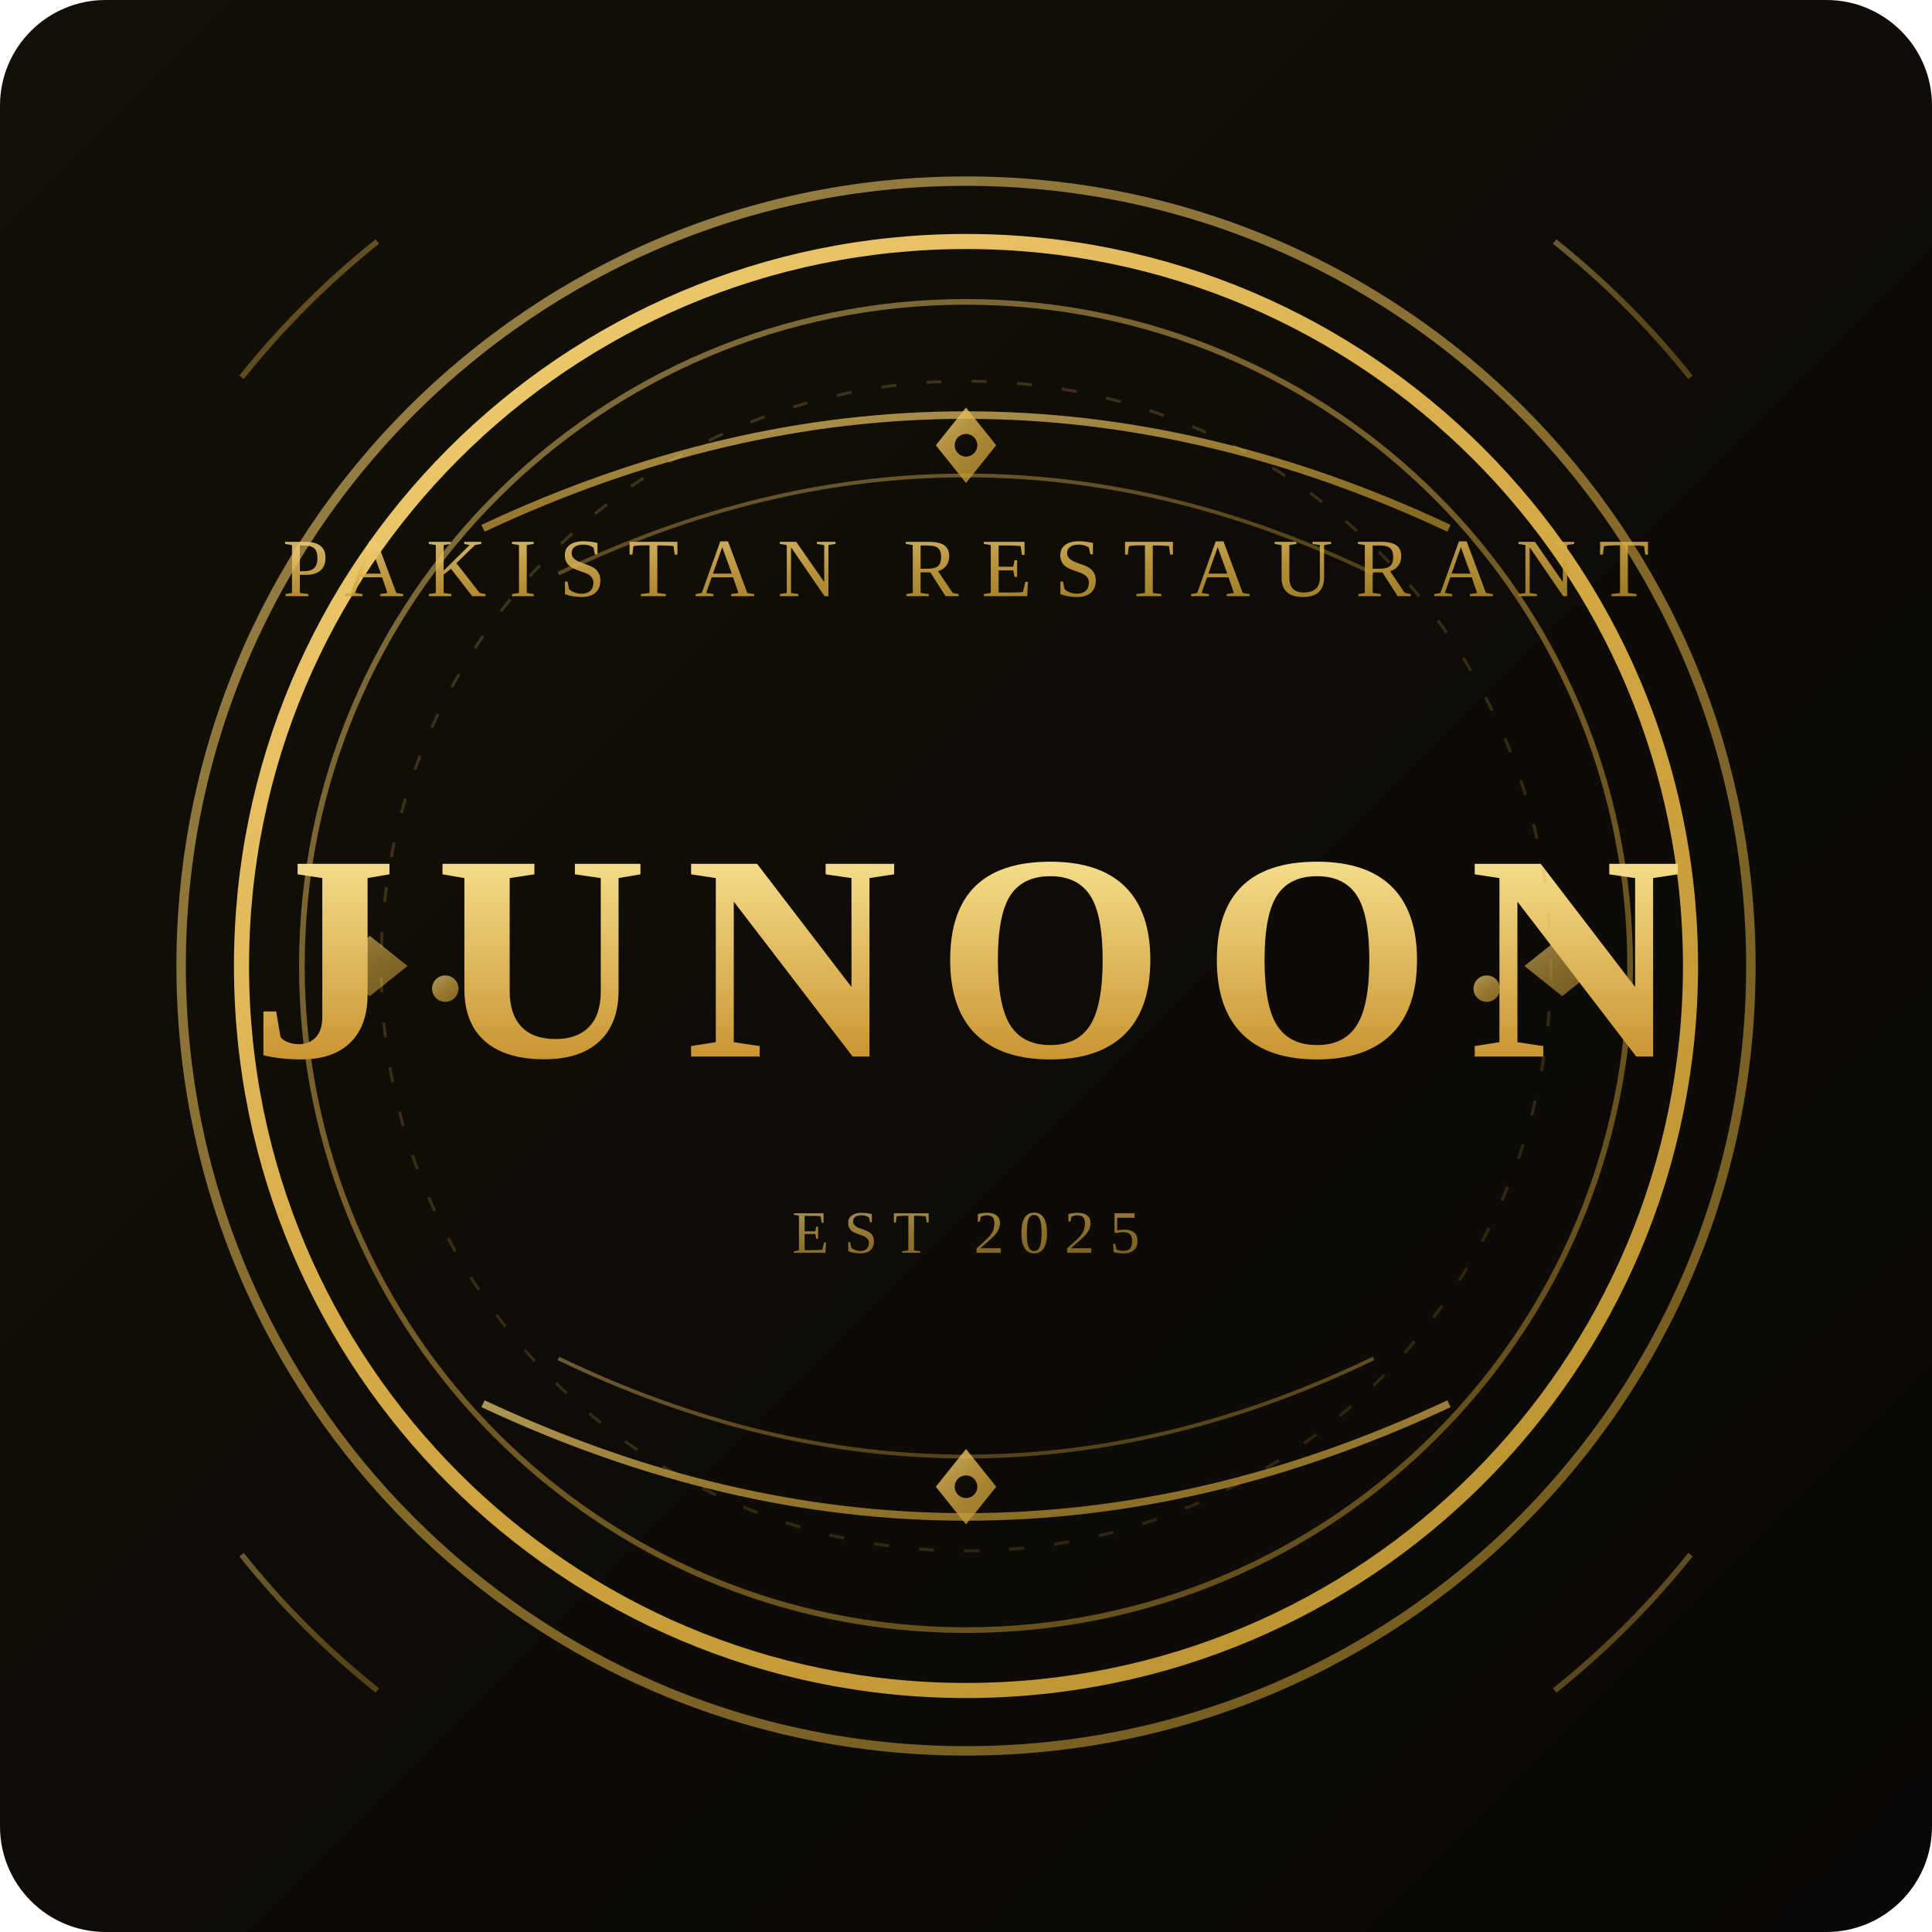
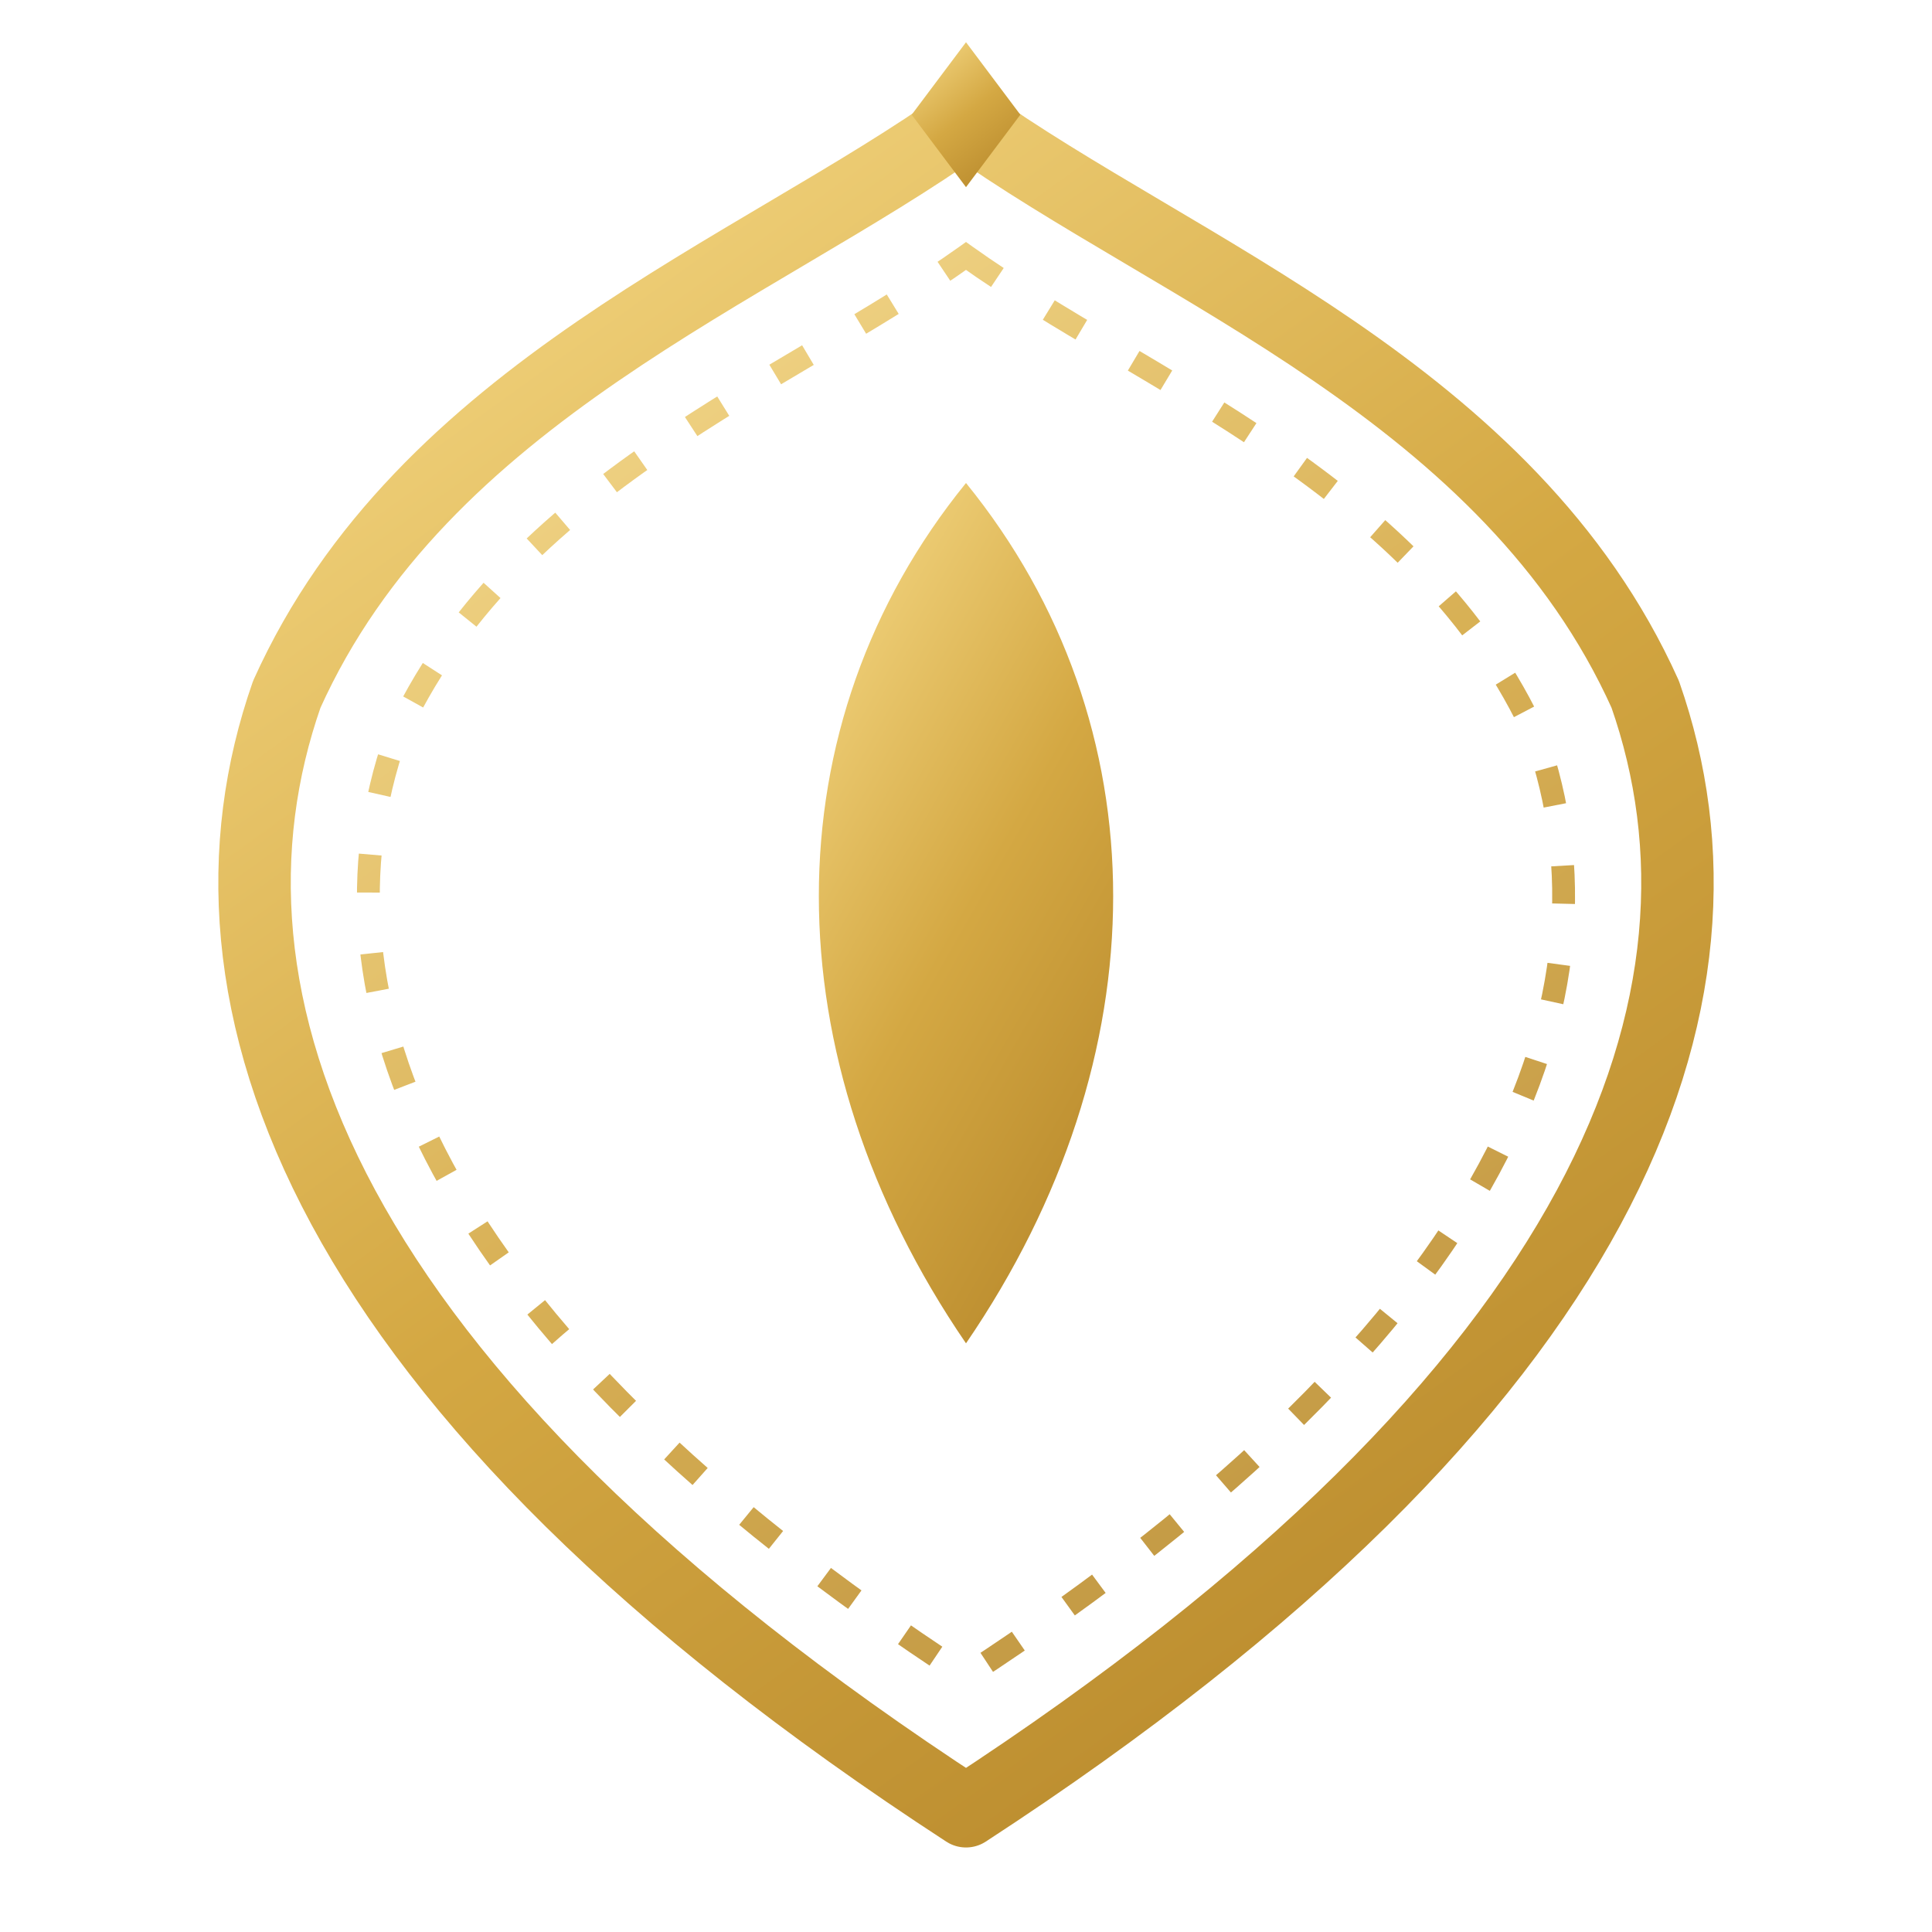
- <svg xmlns="http://www.w3.org/2000/svg" width="512" height="512" viewBox="0 0 512 512" role="img" aria-label="Junoon Pakistani Restaurant" shape-rendering="geometricPrecision">
+ <svg xmlns="http://www.w3.org/2000/svg" width="512" height="512" viewBox="0 0 64 64" role="img" aria-label="Junoon" shape-rendering="geometricPrecision">
  <defs>
-     <linearGradient id="bg" x1="0" y1="0" x2="1" y2="1">
-       <stop offset="0" stop-color="#141008" />
-       <stop offset="1" stop-color="#0a0806" />
-     </linearGradient>
-     <linearGradient id="gold" x1="0.15" y1="0" x2="0.85" y2="1">
-       <stop offset="0" stop-color="#f0cd72" />
+     <linearGradient id="gold" x1="0.2" y1="0" x2="0.8" y2="1">
+       <stop offset="0" stop-color="#f2d47f" />
      <stop offset="0.5" stop-color="#d4a843" />
-       <stop offset="1" stop-color="#b8912e" />
-     </linearGradient>
-     <linearGradient id="goldLight" x1="0" y1="0" x2="0" y2="1">
-       <stop offset="0" stop-color="#f5dc8a" />
-       <stop offset="1" stop-color="#c99530" />
+       <stop offset="1" stop-color="#b8892c" />
    </linearGradient>
  </defs>
-   <rect width="512" height="512" rx="28" ry="28" fill="url(#bg)" />
-   <rect x="48" y="48" width="416" height="416" rx="208" ry="208" fill="none" stroke="url(#gold)" stroke-width="2.5" opacity="0.6" />
-   <ellipse cx="256" cy="256" rx="192" ry="192" fill="none" stroke="url(#gold)" stroke-width="4" />
-   <ellipse cx="256" cy="256" rx="176" ry="176" fill="none" stroke="url(#gold)" stroke-width="1.5" opacity="0.5" />
-   <path d="M128 140 Q256 80 384 140" fill="none" stroke="url(#gold)" stroke-width="2" opacity="0.7" />
-   <path d="M148 152 Q256 100 364 152" fill="none" stroke="url(#gold)" stroke-width="1" opacity="0.4" />
-   <path d="M128 372 Q256 432 384 372" fill="none" stroke="url(#gold)" stroke-width="2" opacity="0.7" />
-   <path d="M148 360 Q256 412 364 360" fill="none" stroke="url(#gold)" stroke-width="1" opacity="0.4" />
-   <path d="M256 108 L264 118 L256 128 L248 118 Z" fill="url(#gold)" opacity="0.8" />
-   <circle cx="256" cy="118" r="3" fill="url(#bg)" />
-   <path d="M256 384 L264 394 L256 404 L248 394 Z" fill="url(#gold)" opacity="0.8" />
-   <circle cx="256" cy="394" r="3" fill="url(#bg)" />
-   <path d="M88 256 L98 248 L108 256 L98 264 Z" fill="url(#gold)" opacity="0.6" />
-   <path d="M404 256 L414 248 L424 256 L414 264 Z" fill="url(#gold)" opacity="0.6" />
-   <line x1="130" y1="172" x2="382" y2="172" stroke="url(#gold)" stroke-width="1" opacity="0.35" />
-   <line x1="130" y1="340" x2="382" y2="340" stroke="url(#gold)" stroke-width="1" opacity="0.35" />
-   <text x="256" y="158" text-anchor="middle" font-family="'Georgia', 'Times New Roman', serif" font-size="22" font-weight="400" letter-spacing="6" fill="url(#gold)" opacity="0.85">
-     PAKISTAN RESTAURANT
-   </text>
-   <text x="256" y="280" text-anchor="middle" font-family="'Georgia', 'Times New Roman', serif" font-size="78" font-weight="700" letter-spacing="10" fill="url(#goldLight)">
-     JUNOON
-   </text>
-   <circle cx="118" cy="262" r="3.5" fill="url(#gold)" opacity="0.7" />
-   <circle cx="394" cy="262" r="3.5" fill="url(#gold)" opacity="0.7" />
-   <line x1="200" y1="302" x2="312" y2="302" stroke="url(#gold)" stroke-width="1.2" opacity="0.5" />
-   <text x="256" y="332" text-anchor="middle" font-family="'Georgia', 'Times New Roman', serif" font-size="16" font-weight="400" letter-spacing="4" fill="url(#gold)" opacity="0.65">
-     EST 2025
-   </text>
-   <path d="M64 100 Q80 80 100 64" fill="none" stroke="url(#gold)" stroke-width="1.5" opacity="0.4" />
-   <path d="M448 100 Q432 80 412 64" fill="none" stroke="url(#gold)" stroke-width="1.5" opacity="0.4" />
-   <path d="M64 412 Q80 432 100 448" fill="none" stroke="url(#gold)" stroke-width="1.5" opacity="0.4" />
-   <path d="M448 412 Q432 432 412 448" fill="none" stroke="url(#gold)" stroke-width="1.5" opacity="0.4" />
-   <circle cx="256" cy="256" r="155" fill="none" stroke="url(#gold)" stroke-width="0.8" opacity="0.2" stroke-dasharray="4 8" />
+   <path d="M32 4 C39 9 50 13 54.5 23 C58 33 53.5 46 32 60 C10.5 46 6 33 9.5 23 C14 13 25 9 32 4 Z" fill="none" stroke="url(#gold)" stroke-width="2.4" stroke-linejoin="round" />
+   <path d="M32 4 C39 9 50 13 54.5 23 C58 33 53.5 46 32 60 C10.5 46 6 33 9.5 23 C14 13 25 9 32 4 Z" fill="none" stroke="url(#gold)" stroke-width="0.9" stroke-dasharray="1.5 2.4" opacity="0.9" transform="translate(32 32) scale(0.84) translate(-32 -32)" />
+   <path d="M32 16 C38.5 24 38.5 35 32 44.5 C25.5 35 25.5 24 32 16 Z" fill="url(#gold)" />
+   <path d="M32 1.4 L33.8 3.8 L32 6.2 L30.2 3.8 Z" fill="url(#gold)" />
</svg>
